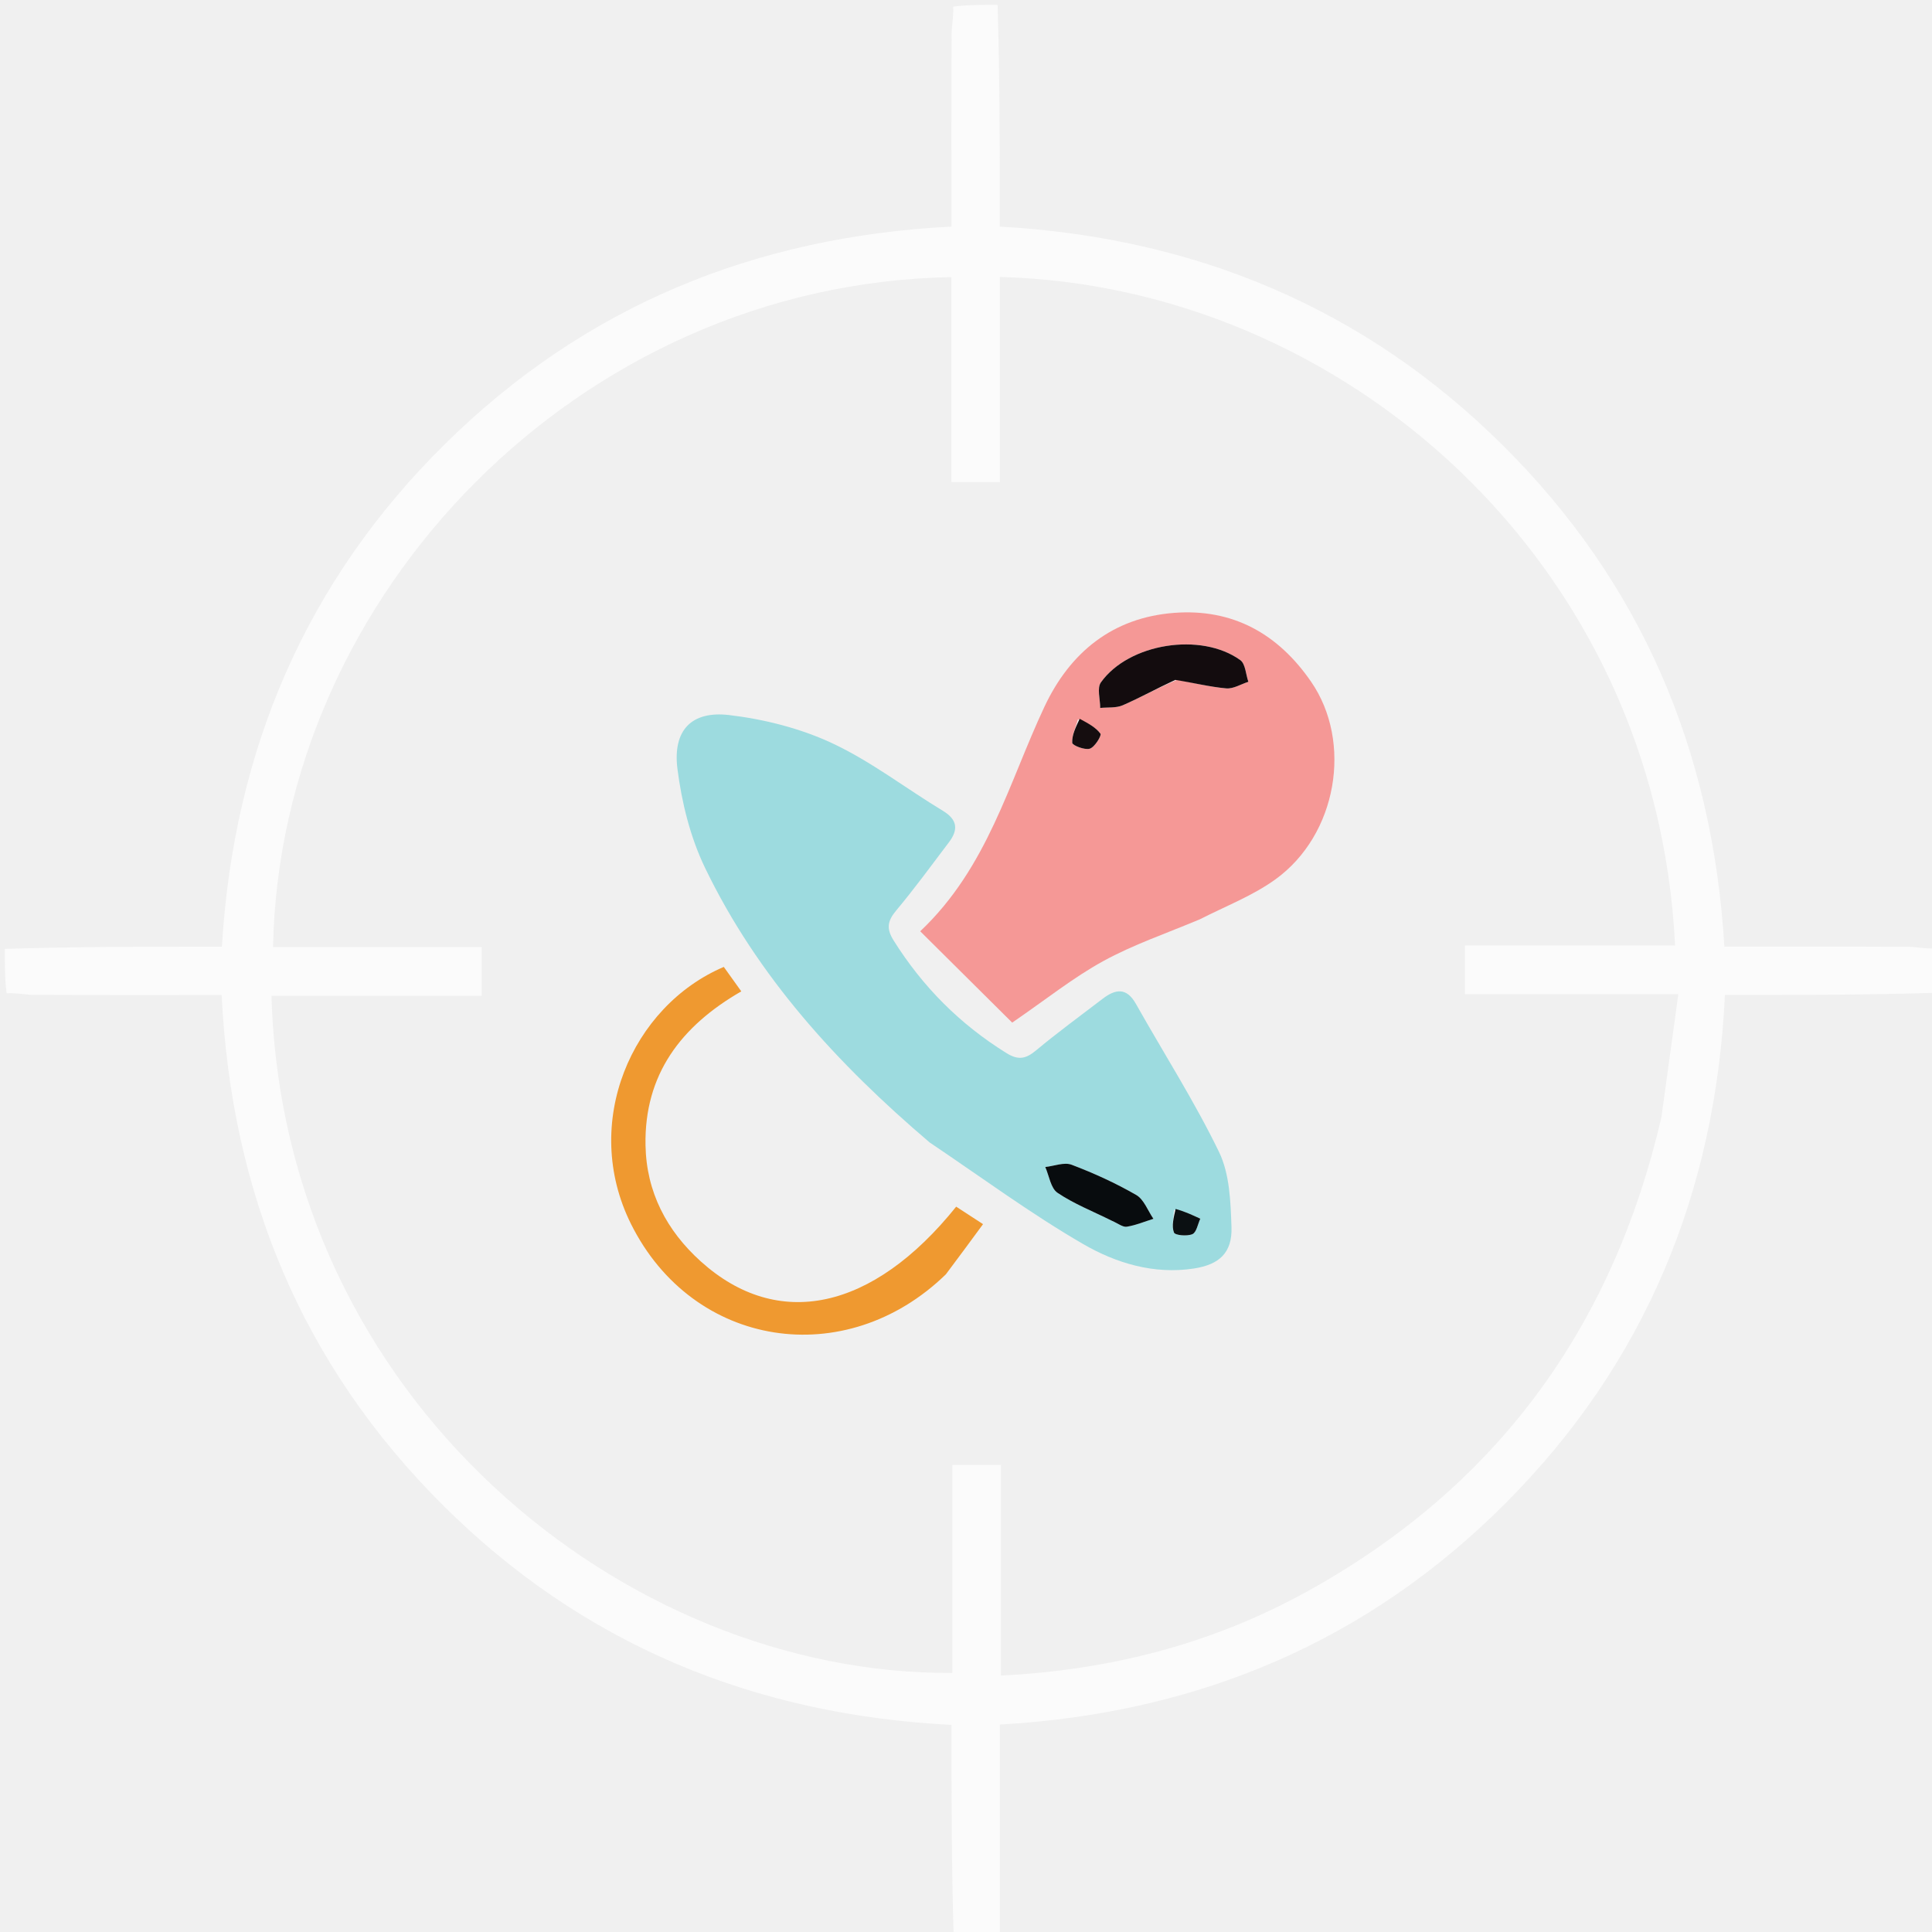
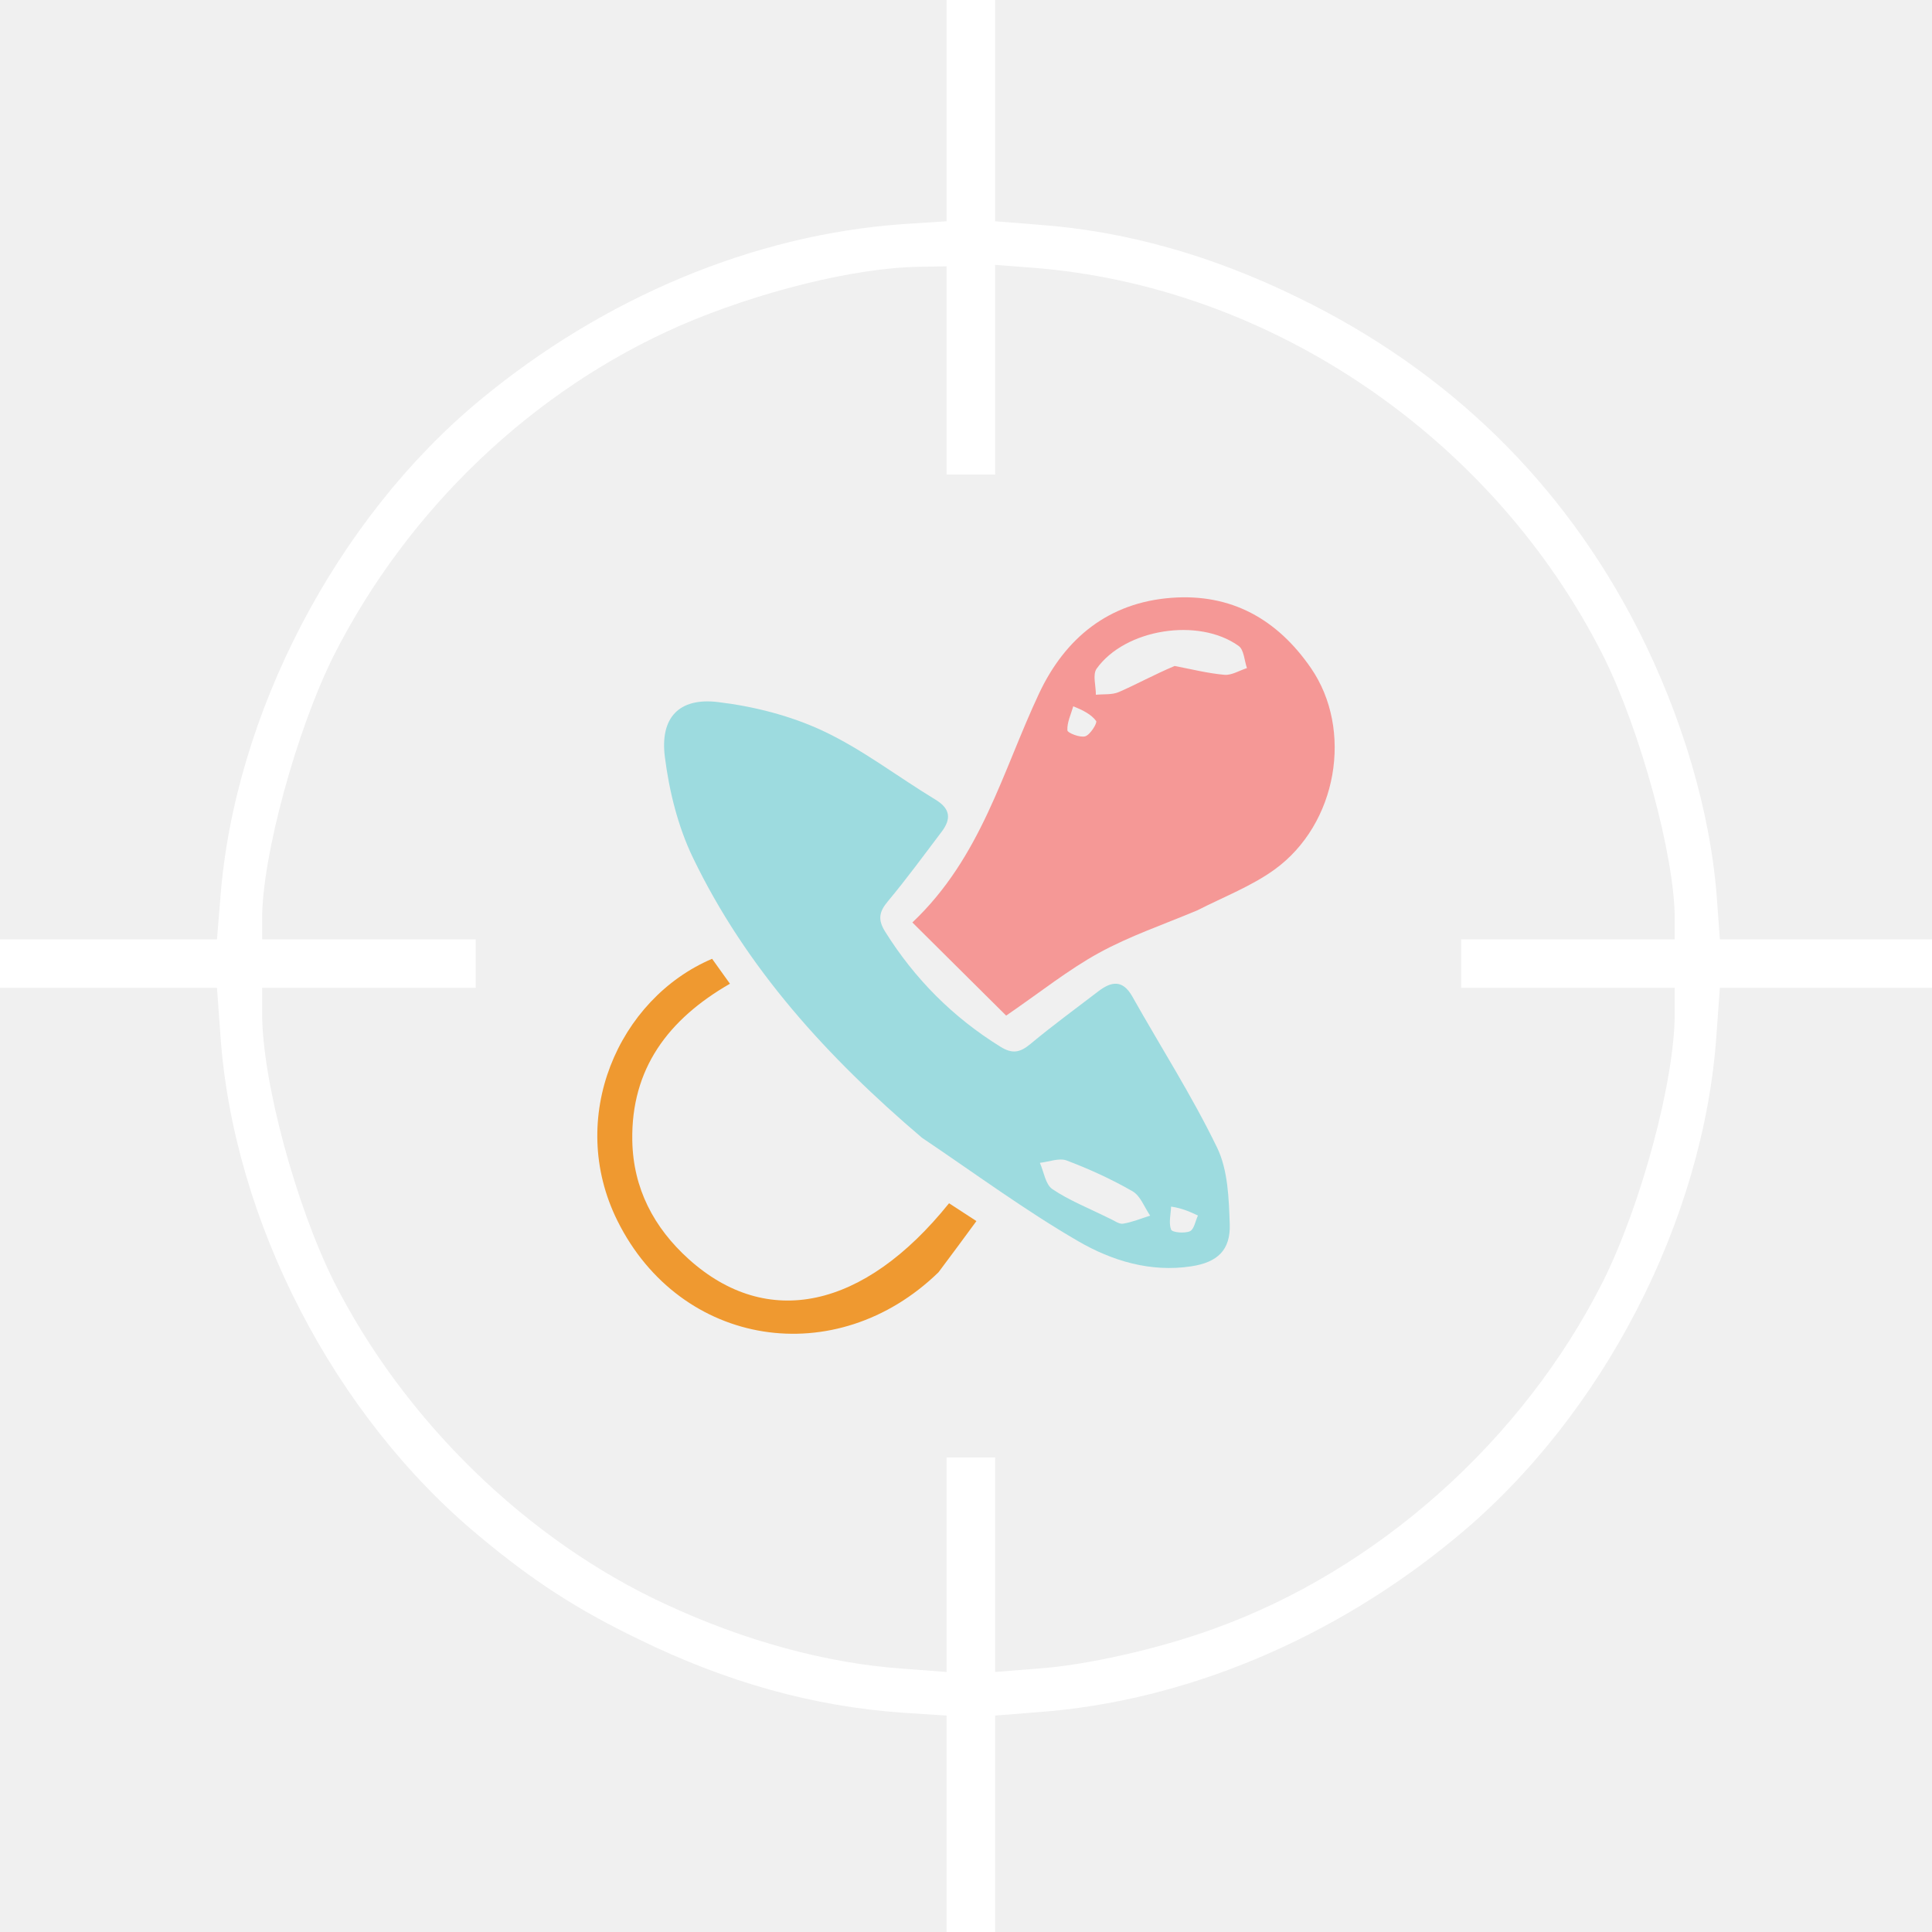
- <svg xmlns="http://www.w3.org/2000/svg" version="1.1" id="Layer_1" x="0px" y="0px" width="100%" viewBox="0 0 400 400" xml:space="preserve">
-   <path fill="#FBFBFB" opacity="1" stroke="none" d=" M401,205.546   C386.523,206 372.046,206 357.128,206   C355.185,246.798 340.634,282.176 311.805,311.127   C283.083,339.97 247.928,354.707 207.007,357.056   C207.007,371.497 207.007,385.78 207.004,400.531   C203.969,401 200.939,401 197.454,401   C197,386.527 197,372.055 197,357.122   C156.09,355.035 120.551,340.455 91.53,311.462   C62.598,282.559 47.907,247.246 45.892,206.008   C32.901,206.008 19.966,206.035 7.032,205.977   C5.275,205.969 3.52,205.538 1.382,205.651   C1,202.969 1,199.939 1,196.454   C15.811,196 30.622,196 45.943,196   C48.373,155.475 63.246,120.402 92.188,91.873   C121.038,63.433 156.151,49.001 196.992,46.913   C196.992,33.574 196.966,20.303 197.023,7.033   C197.031,5.276 197.462,3.52 197.349,1.382   C200.031,1 203.061,1 206.546,1   C207,16.144 207,31.288 207,46.917   C247.343,49.185 282.421,63.689 311.128,92.186   C339.751,120.599 354.588,155.365 357.014,195.992   C369.735,195.992 382.351,195.965 394.967,196.023   C396.724,196.032 398.479,196.462 400.618,196.349   C401,199.031 401,202.061 401,205.546  M343.981,231.307   C345.119,223.007 346.258,214.706 347.474,205.846   C331.972,205.846 317.564,205.846 303.296,205.846   C303.296,202.323 303.296,199.246 303.296,195.759   C317.996,195.759 332.397,195.759 346.806,195.759   C342.98,116.05 277.848,59.172 207.023,57.347   C207.023,71.441 207.023,85.533 207.023,99.812   C203.536,99.812 200.464,99.812 196.972,99.812   C196.972,85.541 196.972,71.457 196.972,57.374   C119.994,58.754 57.935,123.104 56.532,196.088   C70.948,196.088 85.362,196.088 99.737,196.088   C99.737,199.612 99.737,202.685 99.737,206.161   C85.051,206.161 70.629,206.161 56.206,206.161   C58.566,289.601 129.302,346.796 197.18,346.366   C197.18,331.962 197.18,317.551 197.18,303.304   C200.691,303.304 203.768,303.304 207.228,303.304   C207.228,318.019 207.228,332.428 207.228,346.907   C229.91,345.781 251.029,340.322 270.572,329.53   C309.494,308.037 333.745,275.378 343.981,231.307  z" />
-   <path fill="#9DDBDF" opacity="1" stroke="none" d=" M192.465,236.526   C173.311,220.224 156.781,202.132 145.941,179.611   C142.915,173.324 141.142,166.146 140.259,159.191   C139.247,151.213 143.144,147.118 150.992,148.049   C158.262,148.912 165.73,150.801 172.335,153.894   C180.374,157.658 187.553,163.235 195.204,167.862   C198.257,169.708 198.434,171.784 196.473,174.376   C192.871,179.137 189.346,183.966 185.521,188.544   C183.735,190.682 183.485,192.271 185.003,194.693   C191.019,204.297 198.756,212.064 208.398,218.044   C210.886,219.587 212.435,219.2 214.531,217.452   C218.983,213.742 223.675,210.319 228.28,206.793   C230.928,204.765 233.228,204.373 235.182,207.844   C240.936,218.07 247.297,227.992 252.398,238.528   C254.597,243.069 254.784,248.81 254.965,254.038   C255.15,259.367 252.453,261.822 247.177,262.632   C238.875,263.906 231.037,261.506 224.202,257.539   C213.35,251.24 203.193,243.74 192.465,236.526  M230.569,252.926   C231.482,253.305 232.462,254.109 233.294,253.976   C235.17,253.677 236.972,252.915 238.804,252.341   C237.639,250.653 236.842,248.325 235.238,247.402   C230.983,244.952 226.462,242.889 221.867,241.148   C220.329,240.566 218.247,241.42 216.413,241.618   C217.224,243.445 217.539,246.004 218.943,246.953   C222.319,249.234 226.205,250.76 230.569,252.926  M243.057,250.506   C242.996,252.09 242.532,253.831 243.061,255.185   C243.287,255.761 245.789,255.991 246.878,255.514   C247.725,255.143 247.986,253.433 248.508,252.319   C246.921,251.578 245.333,250.838 243.057,250.506  z" />
-   <path fill="#F59896" opacity="1" stroke="none" d=" M248.389,190.345   C241.457,193.253 234.632,195.575 228.406,198.991   C222.206,202.394 216.608,206.894 209.565,211.723   C203.664,205.863 197.297,199.54 190.52,192.81   C204.509,179.582 208.809,162.128 216.246,146.312   C221.545,135.042 230.38,127.849 243.114,126.887   C255.213,125.973 264.573,131.169 271.447,141.139   C280.07,153.647 276.878,172.833 264.025,182.091   C259.387,185.433 253.873,187.558 248.389,190.345  M243.764,140.729   C247.132,141.36 250.48,142.216 253.876,142.52   C255.352,142.651 256.929,141.646 258.46,141.158   C257.927,139.626 257.863,137.442 256.785,136.665   C248.663,130.818 233.705,133.187 227.934,141.277   C227.083,142.471 227.795,144.779 227.784,146.572   C229.349,146.412 231.073,146.617 232.448,146.02   C236.012,144.472 239.423,142.57 243.764,140.729  M223.188,148.919   C222.724,150.548 221.907,152.198 221.998,153.796   C222.028,154.325 224.591,155.337 225.638,155.004   C226.662,154.678 228.109,152.274 227.838,151.903   C226.873,150.585 225.255,149.744 223.188,148.919  z" />
-   <path fill="#EF9930" opacity="1" stroke="none" d=" M195.83,263.836   C175.045,284.05 143.452,279.145 130.642,253.412   C120.208,232.452 130.814,208.288 149.855,200.189   C150.911,201.665 152.024,203.221 153.476,205.251   C140.97,212.449 133.384,222.484 133.647,237.104   C133.821,246.804 138.025,254.794 145.101,261.171   C161.027,275.522 180.666,271.366 197.967,249.828   C199.517,250.836 201.111,251.874 203.528,253.446   C200.874,257.058 198.476,260.32 195.83,263.836  z" />
-   <path fill="#080C0E" opacity="1" stroke="none" d=" M230.227,252.758   C226.205,250.76 222.319,249.234 218.943,246.953   C217.539,246.004 217.224,243.445 216.413,241.618   C218.247,241.42 220.329,240.566 221.867,241.148   C226.462,242.889 230.983,244.952 235.238,247.402   C236.842,248.325 237.639,250.653 238.804,252.341   C236.972,252.915 235.17,253.677 233.294,253.976   C232.462,254.109 231.482,253.305 230.227,252.758  z" />
-   <path fill="#0B1012" opacity="1" stroke="none" d=" M243.401,250.302   C245.333,250.838 246.921,251.578 248.508,252.319   C247.986,253.433 247.725,255.143 246.878,255.514   C245.789,255.991 243.287,255.761 243.061,255.185   C242.532,253.831 242.996,252.09 243.401,250.302  z" />
-   <path fill="#130C0E" opacity="1" stroke="none" d=" M243.329,140.769   C239.423,142.57 236.012,144.472 232.448,146.02   C231.073,146.617 229.349,146.412 227.784,146.572   C227.795,144.779 227.083,142.471 227.934,141.277   C233.705,133.187 248.663,130.818 256.785,136.665   C257.863,137.442 257.927,139.626 258.46,141.158   C256.929,141.646 255.352,142.651 253.876,142.52   C250.48,142.216 247.132,141.36 243.329,140.769  z" />
-   <path fill="#150D0F" opacity="1" stroke="none" d=" M223.536,148.821   C225.255,149.744 226.873,150.585 227.838,151.903   C228.109,152.274 226.662,154.678 225.638,155.004   C224.591,155.337 222.028,154.325 221.998,153.796   C221.907,152.198 222.724,150.548 223.536,148.821  z" />
+ <svg xmlns="http://www.w3.org/2000/svg" width="1200" height="1200" viewBox="0 0 1200 1200" fill="none">
+   <path d="M572.64 706.676C514.053 656.813 463.49 601.473 430.333 532.586C421.077 513.355 415.653 491.4 412.955 470.125C409.859 445.723 421.777 433.198 445.782 436.047C468.021 438.686 490.863 444.464 511.067 453.925C535.656 465.438 557.615 482.497 581.018 496.651C590.354 502.297 590.897 508.647 584.899 516.575C573.882 531.137 563.099 545.908 551.4 559.909C545.935 566.451 545.171 571.311 549.813 578.72C568.217 608.097 591.881 631.854 621.375 650.144C628.984 654.863 633.723 653.68 640.135 648.335C653.751 636.985 668.103 626.516 682.188 615.73C690.29 609.526 697.325 608.329 703.299 618.946C720.899 650.224 740.357 680.574 755.961 712.801C762.686 726.69 763.258 744.252 763.813 760.243C764.378 776.541 756.129 784.052 739.99 786.529C714.595 790.427 690.621 783.085 669.716 770.951C636.52 751.683 605.455 728.744 572.64 706.676ZM689.191 756.84C691.983 757.999 694.982 760.457 697.524 760.052C703.263 759.137 708.776 756.806 714.38 755.051C710.816 749.889 708.38 742.769 703.471 739.942C690.456 732.45 676.629 726.141 662.573 720.815C657.869 719.033 651.5 721.647 645.891 722.252C648.37 727.84 649.336 735.668 653.63 738.57C663.955 745.547 675.841 750.215 689.191 756.84ZM727.389 749.437C727.2 754.283 725.783 759.609 727.401 763.749C728.09 765.514 735.743 766.214 739.075 764.756C741.667 763.621 742.466 758.392 744.062 754.982C739.206 752.718 734.35 750.454 727.389 749.437Z" fill="#9DDBDF" />
+   <path d="M743.697 565.419C722.494 574.313 701.617 581.416 682.575 591.866C663.61 602.273 646.488 616.039 624.944 630.81C606.895 612.885 587.419 593.545 566.689 572.958C609.478 532.498 622.63 479.11 645.378 430.733C661.589 396.259 688.612 374.259 727.562 371.316C764.571 368.519 793.202 384.414 814.226 414.909C840.603 453.167 830.839 511.855 791.525 540.174C777.337 550.393 760.471 556.895 743.697 565.419ZM729.551 413.654C739.852 415.587 750.092 418.205 760.482 419.133C764.996 419.536 769.82 416.462 774.503 414.967C772.871 410.281 772.675 403.6 769.378 401.226C744.536 383.339 698.781 390.587 681.13 415.332C678.526 418.982 680.705 426.044 680.671 431.528C685.458 431.038 690.731 431.666 694.937 429.839C705.839 425.104 716.271 419.287 729.551 413.654ZM666.612 438.706C665.195 443.69 662.695 448.735 662.972 453.623C663.064 455.242 670.905 458.337 674.108 457.318C677.239 456.322 681.665 448.97 680.835 447.835C677.886 443.802 672.937 441.231 666.612 438.706Z" fill="#F59896" />
+   <path d="M582.931 790.211C519.355 852.042 422.717 837.036 383.536 758.327C351.62 694.214 384.06 620.303 442.304 595.528C445.533 600.043 448.937 604.802 453.379 611.013C415.127 633.031 391.923 663.725 392.726 708.444C393.259 738.115 406.12 762.554 427.763 782.058C476.475 825.954 536.546 813.242 589.467 747.363C594.208 750.448 599.085 753.621 606.477 758.431C598.358 769.479 591.024 779.458 582.931 790.211Z" fill="#EF9930" />
+   <path d="M587.94 68.571V137.444L560.201 139.248C468.241 145.865 375.075 184.662 297.889 248.722C208.643 322.707 145.628 443.609 136.884 557.594L134.774 583.459H0V613.534H134.774L136.884 642.707C144.724 757.895 207.437 879.398 297.889 954.286C331.055 981.955 358.492 999.699 396.482 1018.05C451.055 1044.81 505.025 1059.85 560.201 1063.76L587.94 1065.56V1200H618.09V1065.56L644.623 1063.46C735.678 1056.84 828.543 1018.05 905.126 954.286C995.578 879.398 1058.29 757.895 1066.13 642.707L1068.24 613.534H1200V583.459H1068.24L1066.43 558.496C1062.51 504.662 1045.03 445.113 1016.98 390.075C970.553 299.549 899.698 230.376 806.533 184.962C752.563 158.496 698.894 143.459 644.623 139.549L618.09 137.444V0H587.94V68.571ZM587.94 230.075V294.737H618.09V164.511L641.608 166.316C789.045 177.744 927.136 271.579 995.578 406.917C1018.79 453.233 1040.2 531.729 1040.2 570.526V583.459H907.538V613.534H1040.2V629.474C1040.2 671.278 1019.4 748.271 995.578 796.09C945.829 894.737 855.377 975.338 753.769 1011.73C720 1024.06 674.774 1034.29 644.623 1036.39L618.09 1038.5V905.263H587.94V1038.5L560.201 1036.39C513.467 1033.08 462.513 1019.25 413.367 996.391C327.437 956.692 251.156 882.406 207.437 796.09C183.618 748.271 162.814 671.278 162.814 629.474V613.534H295.477V583.459H162.814V570.526C162.814 531.729 184.221 453.233 207.437 406.917C253.568 316.09 331.055 242.105 422.714 202.105C470.653 181.353 530.653 166.316 570.754 165.714L587.94 165.414V230.075Z" fill="white" />
</svg>
